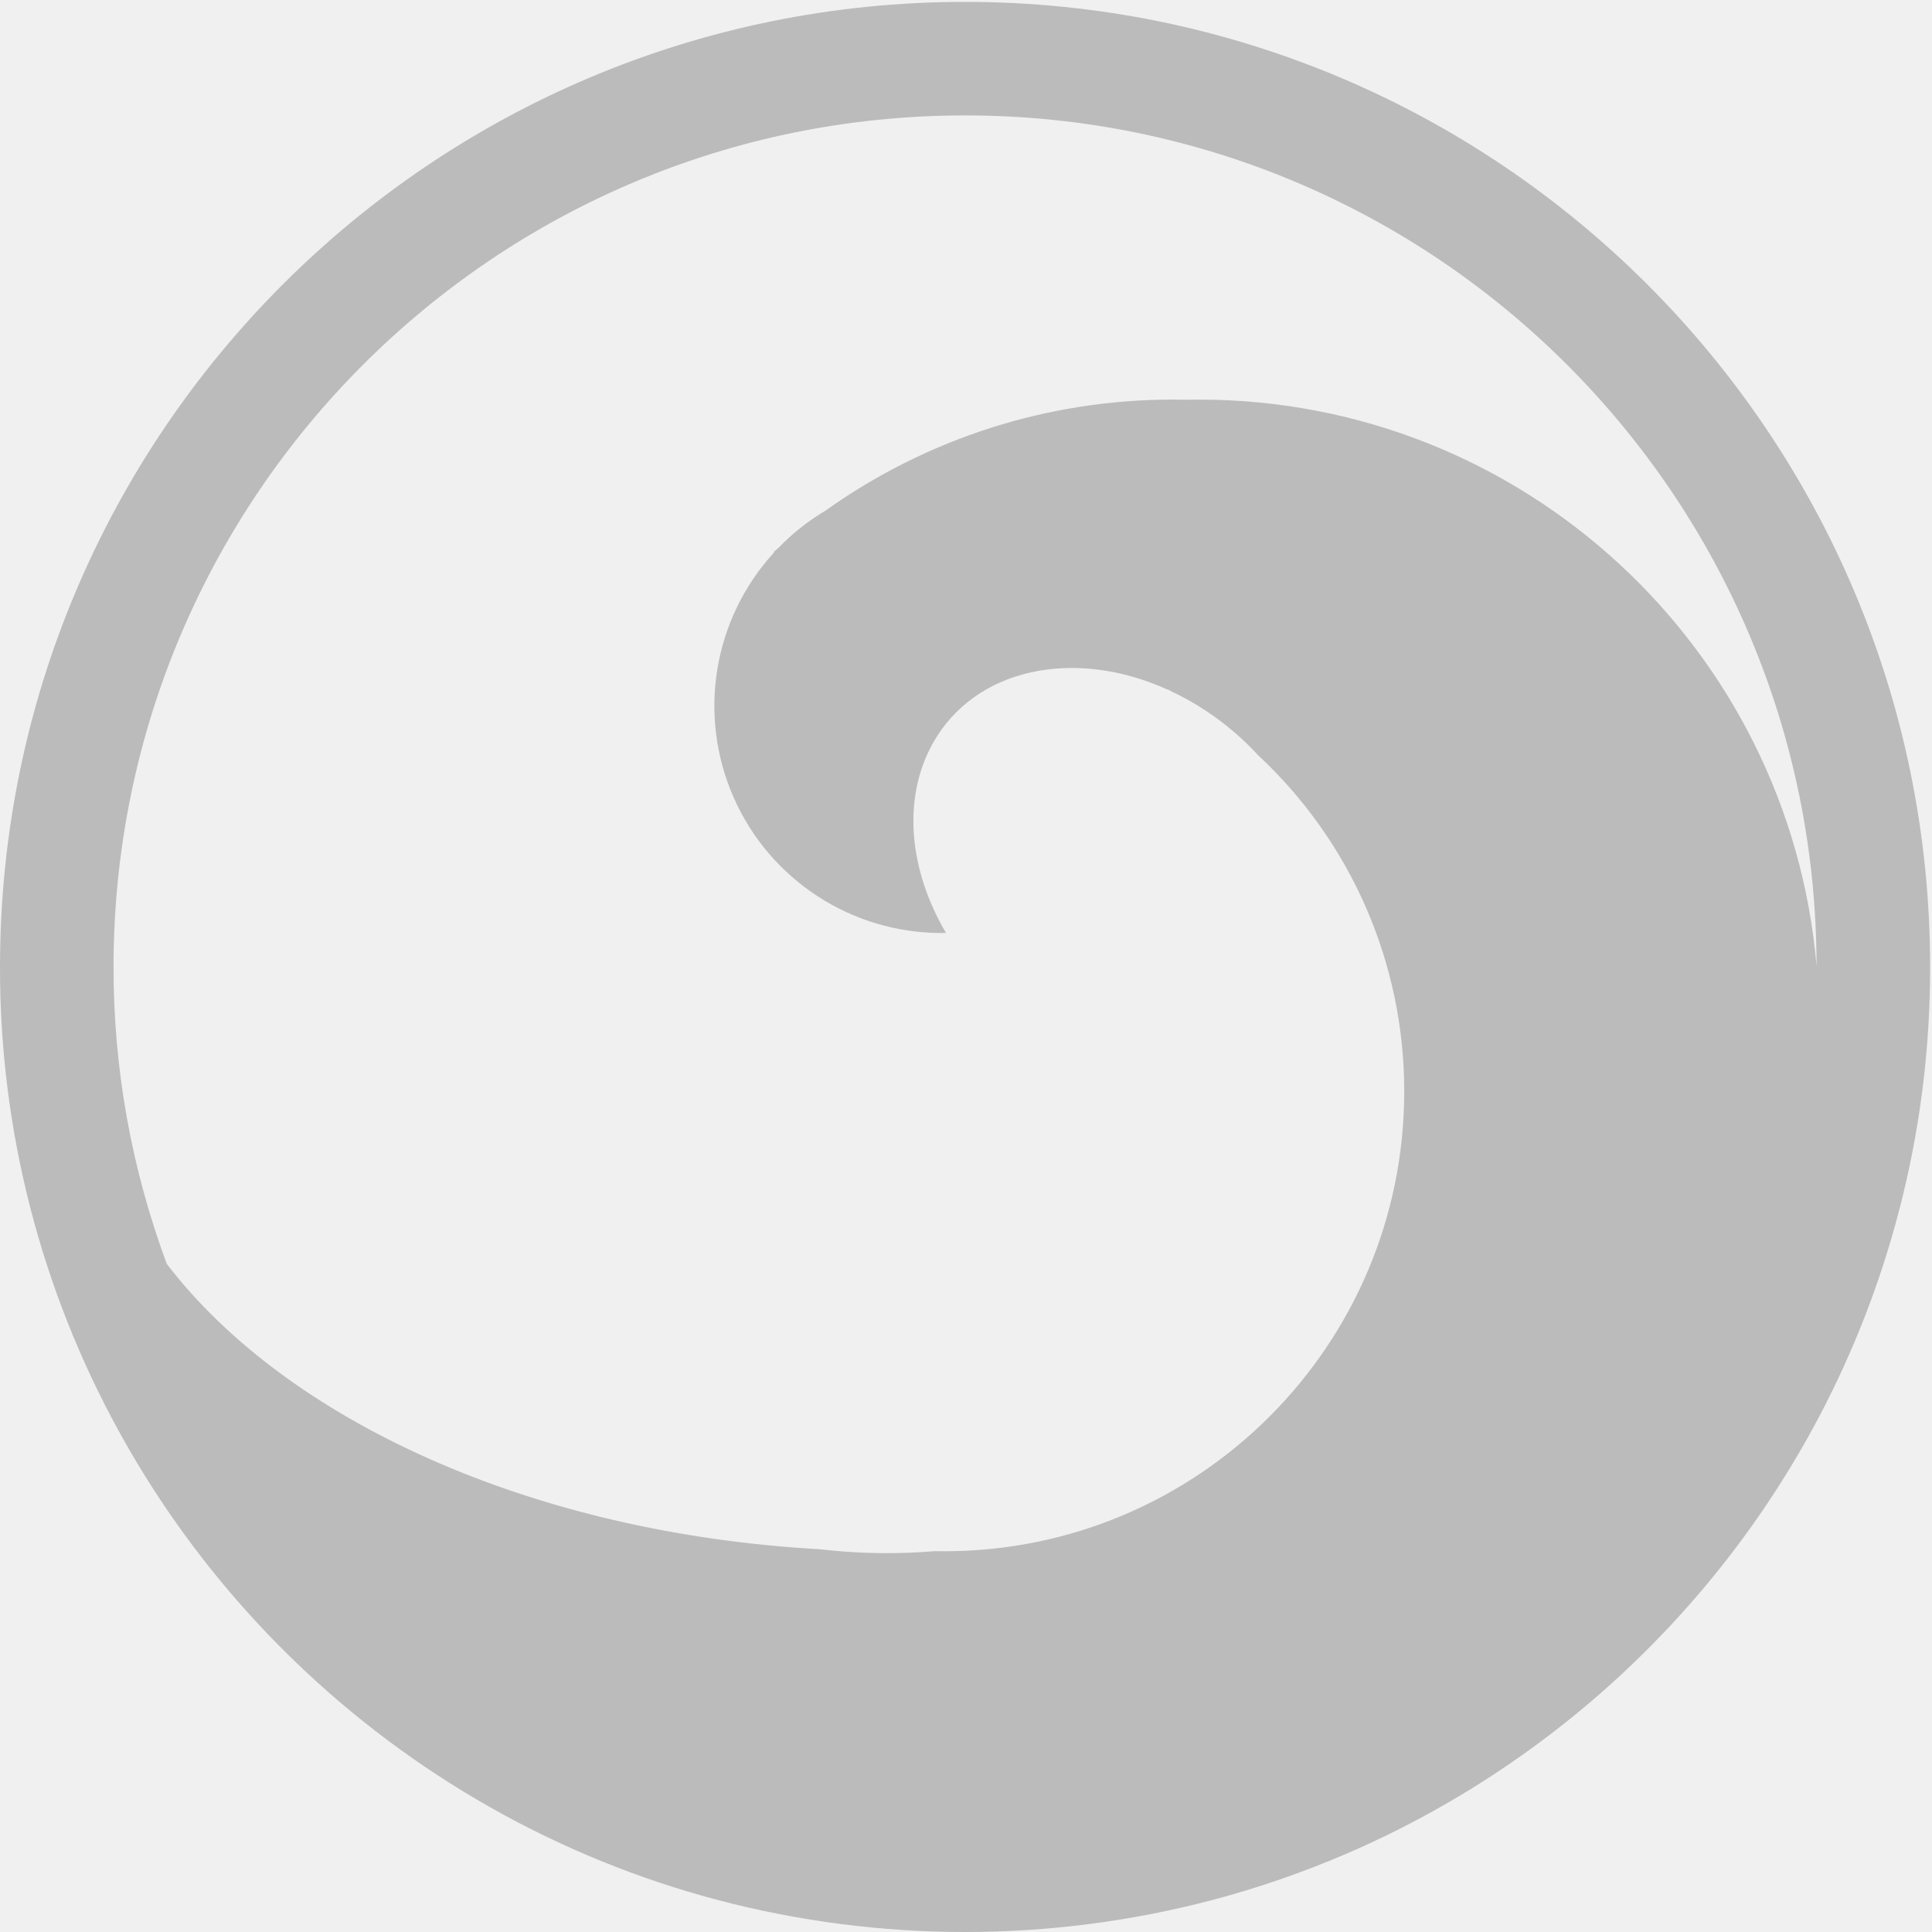
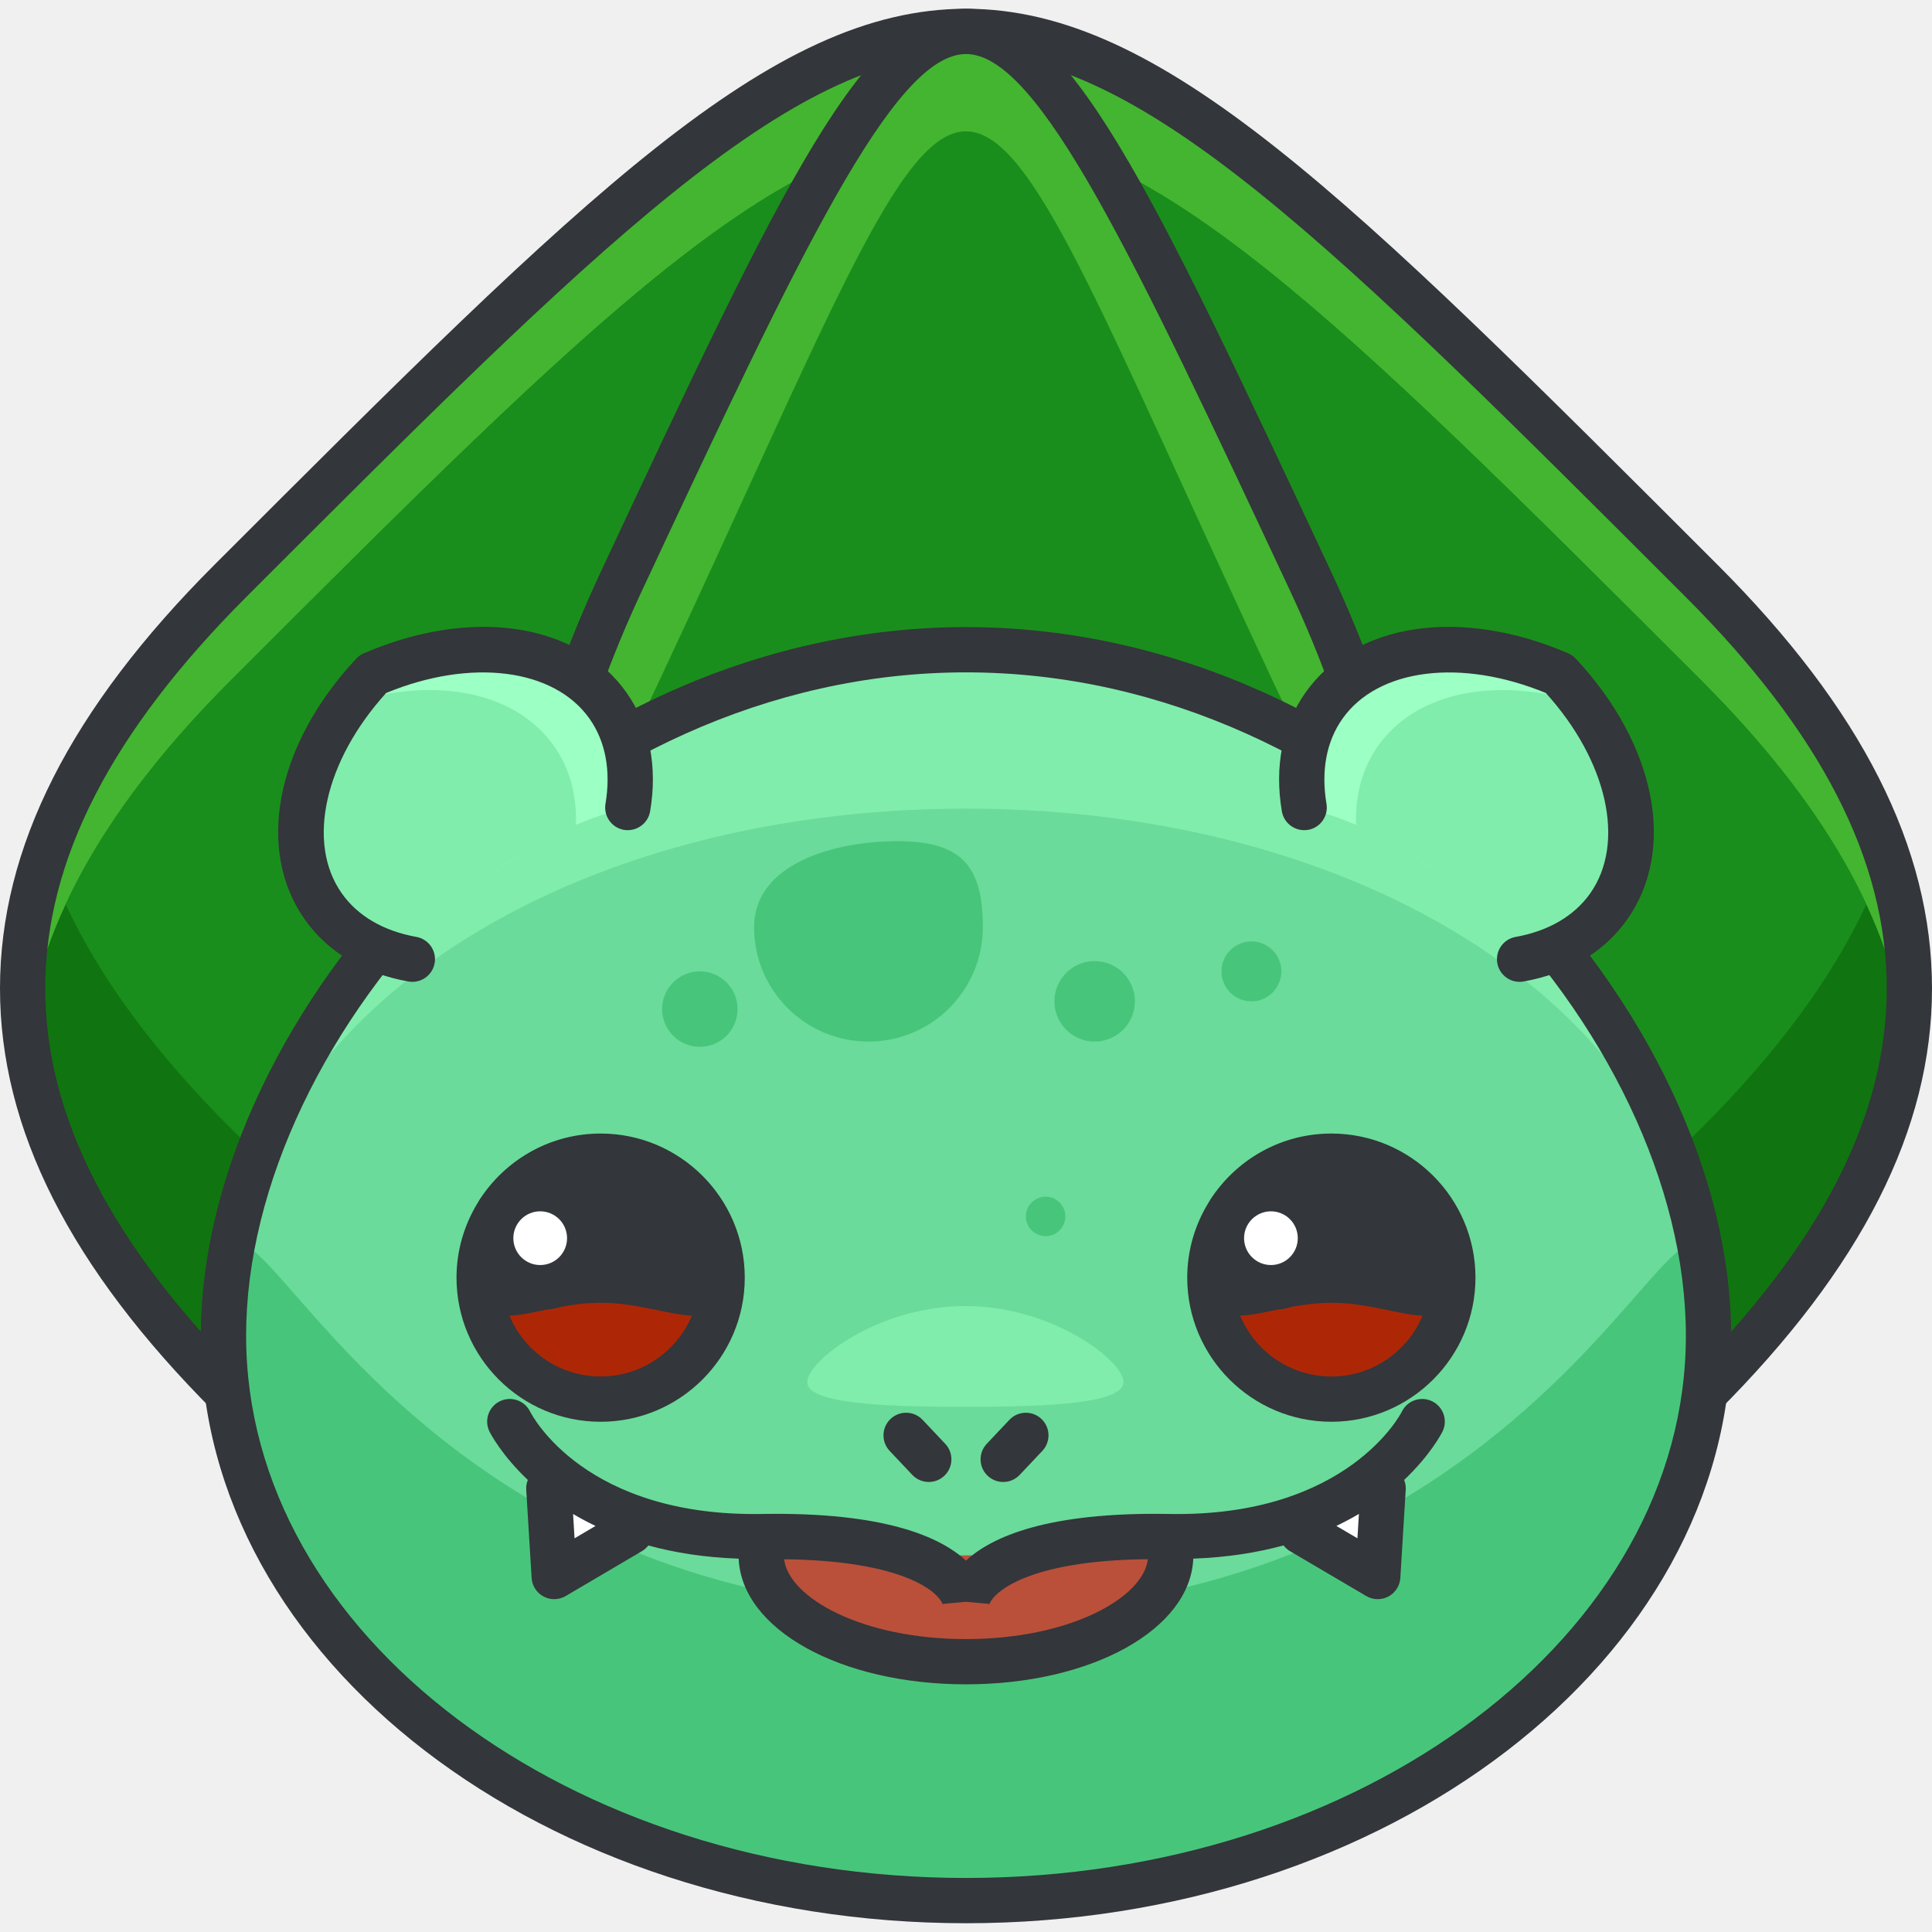
- <svg xmlns="http://www.w3.org/2000/svg" t="1575202564746" class="icon" viewBox="0 0 1024 1024" version="1.1" p-id="11927" width="64" height="64">
-   <defs>
-     <style type="text/css" />
-   </defs>
-   <path d="M967.054 745.335q-1.483 2.897-2.997 5.763c-0.307 0.579-0.62 1.156-0.929 1.734q-1.06 1.987-2.131 3.965c-0.39 0.715-0.786 1.428-1.18 2.141q-0.971 1.762-1.951 3.519c-0.429 0.764-0.863 1.525-1.299 2.286q-0.949 1.671-1.907 3.337-0.677 1.172-1.364 2.339-0.951 1.625-1.913 3.246-0.699 1.177-1.407 2.348-0.967 1.605-1.945 3.203-0.712 1.165-1.432 2.326-0.994 1.598-1.998 3.197-0.718 1.138-1.439 2.274-1.033 1.619-2.079 3.231-0.708 1.099-1.421 2.186-1.092 1.669-2.198 3.328c-0.453 0.679-0.899 1.36-1.358 2.037q-1.199 1.785-2.423 3.558c-0.4 0.584-0.799 1.173-1.199 1.755q-1.468 2.121-2.957 4.224c-0.245 0.346-0.486 0.694-0.73 1.04q-3.769 5.305-7.668 10.51c-0.311 0.415-0.626 0.825-0.938 1.238q-1.474 1.954-2.96 3.896c-0.413 0.536-0.83 1.069-1.246 1.604q-1.355 1.747-2.721 3.486c-0.459 0.581-0.921 1.159-1.383 1.738q-1.322 1.66-2.653 3.31-0.723 0.893-1.453 1.781-1.324 1.618-2.658 3.229-0.737 0.887-1.48 1.77-1.347 1.609-2.709 3.206-0.734 0.862-1.473 1.72-1.399 1.623-2.807 3.235c-0.474 0.541-0.948 1.085-1.425 1.624q-1.475 1.672-2.966 3.331c-0.44 0.49-0.877 0.98-1.318 1.468q-1.611 1.778-3.238 3.542l-1.099 1.199q-1.879 2.024-3.78 4.029c-0.206 0.216-0.408 0.435-0.613 0.65q-6.807 7.158-13.886 14.053l-0.366 0.353q-2.136 2.075-4.296 4.127c-0.28 0.266-0.562 0.529-0.843 0.799q-1.934 1.828-3.885 3.637c-0.352 0.326-0.705 0.648-1.058 0.973q-1.863 1.715-3.742 3.415-0.575 0.518-1.153 1.035-1.855 1.665-3.726 3.313l-1.172 1.027q-1.893 1.654-3.796 3.29l-1.123 0.961q-1.974 1.682-3.964 3.345c-0.331 0.276-0.66 0.553-0.992 0.828q-2.12 1.762-4.262 3.497l-0.735 0.599q-2.398 1.939-4.812 3.85l-0.227 0.181q-13.041 10.29-26.755 19.746l-0.158 0.108q-2.613 1.798-5.252 3.568l-0.471 0.314q-2.498 1.671-5.014 3.313l-0.606 0.394q-2.474 1.608-4.967 3.189l-0.621 0.393q-2.522 1.592-5.064 3.158l-0.525 0.324q-2.646 1.624-5.314 3.218l-0.292 0.175a509.962 509.962 0 0 1-53.521 27.773l-0.106 0.048q-3.023 1.346-6.064 2.654l-0.14 0.049a508.13 508.13 0 0 1-70.641 24.376 514.996 514.996 0 0 1-262.331 0 508.279 508.279 0 0 1-120.743-49.252 513.267 513.267 0 0 1-102.973-76.91l-0.042-0.04q-2.287-2.206-4.548-4.439l-0.06-0.06q-2.26-2.233-4.496-4.496l-0.042-0.042A513.614 513.614 0 0 1 72.63 775.354l-0.035-0.059q-1.641-2.734-3.249-5.495l-0.049-0.084q-1.606-2.757-3.18-5.535l-0.037-0.065q-1.586-2.802-3.139-5.626A509.193 509.193 0 0 1 0.001 512.498C0.001 230.005 229.006 0.999 511.5 0.999s511.499 229.006 511.499 511.499a509.348 509.348 0 0 1-55.945 232.836zM511.5 61.175C262.244 61.175 60.177 263.242 60.177 512.498a450.331 450.331 0 0 0 28.23 157.399c63.386 82.819 193.265 142.76 346.273 151.239a305.601 305.601 0 0 0 35.36 2.058q12.86 0 25.399-1.052 2.53 0.053 5.071 0.053c134.625 0 243.761-109.136 243.761-243.761a243.019 243.019 0 0 0-77.343-178.051A150.571 150.571 0 0 0 639.075 376.671a146.21 146.21 0 0 0-18.304-10.27c-0.578-0.328-1.144-0.674-1.724-0.999 0 0.063 0.007 0.127 0.011 0.191-49.6-22.541-102.488-11.634-124.795 28.648-16.284 29.41-12.288 67.305 7.133 100.214-0.799 0.015-1.583 0.06-2.382 0.06a120.373 120.373 0 0 1-88.813-201.635c-0.01-0.133-0.015-0.268-0.025-0.4 0.799-0.712 1.611-1.406 2.417-2.109A120.813 120.813 0 0 1 437.572 270.613 316.654 316.654 0 0 1 621.892 211.793c2.255 0 4.496 0.039 6.743 0.085 2.248-0.045 4.489-0.085 6.743-0.085 171.932 0 313.007 132.021 327.438 300.214C962.551 262.975 760.594 61.175 511.5 61.175z" fill="#bbbbbb" p-id="11928" />
+ <svg xmlns="http://www.w3.org/2000/svg" version="1.1" id="Layer_1" x="0px" y="0px" viewBox="0 0 128.041 128.041" style="enable-background:new 0 0 128.041 128.041;" xml:space="preserve">
+   <g>
+     <g>
+       <g>
+         <path style="fill:#43B530;" d="M112.767,38.491c18.363,18.363,18.365,35.658,0.002,54.022c-18.365,18.367-79.133,18.365-97.496,0     c-18.363-18.363-18.365-35.658,0-54.022C63.82-10.057,64.22-10.057,112.767,38.491z" />
+       </g>
+       <g>
+         <path style="fill:#107510;" d="M15.273,45.116C7.228,53.159,2.708,60.999,1.712,68.814c0.996,7.814,5.516,15.654,13.561,23.699     c18.363,18.365,79.131,18.367,97.496,0c8.043-8.043,12.563-15.883,13.559-23.697c-0.996-7.814-5.516-15.654-13.56-23.699     C64.22-3.432,63.82-3.432,15.273,45.116z" />
+       </g>
+       <g>
+         <path style="fill:#1A8E1C;" d="M15.273,45.116c-5.006,5.004-8.645,9.93-10.92,14.818c2.275,4.891,5.915,9.816,10.92,14.82     c18.363,18.365,79.131,18.367,97.496,0c5.004-5.004,8.643-9.93,10.919-14.818c-2.276-4.891-5.916-9.816-10.921-14.82     C64.22-3.432,63.82-3.432,15.273,45.116z" />
+       </g>
+       <g>
+         <path style="fill:#33363A;" d="M64.022,107.787c-0.001,0,0,0-0.002,0c-21.956,0-41.042-5.446-49.808-14.214     C4.649,84.01,0,74.828,0,65.502c0-9.326,4.648-18.509,14.212-28.071C38.747,12.895,51.062,0.58,64.02,0.58     s25.273,12.314,49.808,36.851c9.563,9.563,14.212,18.745,14.213,28.071s-4.648,18.509-14.211,28.071     C105.063,102.341,85.977,107.787,64.022,107.787z M64.02,3.58c-11.716,0-24.492,12.776-47.687,35.972     C7.361,48.524,3,57.012,3,65.502c0,8.489,4.361,16.978,13.333,25.95c8.225,8.226,26.497,13.335,47.687,13.335     c21.19,0.001,39.463-5.109,47.688-13.335c8.972-8.972,13.333-17.46,13.332-25.95c0-8.489-4.362-16.979-13.334-25.95l0,0     C88.512,16.357,75.736,3.58,64.02,3.58z" />
+       </g>
+     </g>
+     <g>
+       <g>
+         <path style="fill:#43B530;" d="M86.844,38.491c8.599,18.363,8.599,35.658,0.001,54.022c-8.599,18.367-37.051,18.365-45.648,0     c-8.599-18.363-8.6-35.658-0.001-54.022C63.927-10.057,64.114-10.057,86.844,38.491z" />
+       </g>
+       <g>
+         <path style="fill:#1A8E1C;" d="M43.696,45.116c-3.767,8.043-8.383,15.883-8.849,23.697c0.466,7.814,2.582,15.654,6.35,23.699     c8.598,18.365,37.05,18.367,45.648,0c3.766-8.043,5.883-15.883,6.349-23.697c-0.466-7.814-5.083-15.654-8.85-23.699     C61.614-3.432,66.427-3.432,43.696,45.116z" />
+       </g>
+       <g>
+         <path style="fill:#33363A;" d="M64.021,107.787C64.021,107.787,64.022,107.787,64.021,107.787     c-10.689,0-19.956-5.609-24.183-14.639c-8.833-18.862-8.833-36.433-0.001-55.293C51.82,12.263,57.291,0.58,64.021,0.58     c0,0,0,0,0,0c6.73,0,12.199,11.681,24.182,37.275c8.832,18.861,8.833,36.431,0.001,55.293     C83.977,102.178,74.709,107.787,64.021,107.787z M64.021,3.58c-4.822-0.001-11.087,13.38-21.466,35.547     c-8.425,17.993-8.425,34.755,0.001,52.75c3.728,7.963,11.954,12.91,21.466,12.91c9.512,0,17.737-4.947,21.465-12.91     c8.425-17.994,8.424-34.756-0.001-52.75l0,0C75.107,16.96,68.842,3.58,64.021,3.58z" />
+       </g>
+     </g>
+     <g>
+       <path style="fill:#80EDAC;" d="M113.229,88.519c0,20.676-22.032,37.441-49.209,37.441c-27.178,0-49.209-16.766-49.209-37.441    c0-20.68,22.031-45.459,49.209-45.459C91.197,43.06,113.229,67.839,113.229,88.519z" />
+     </g>
+     <g>
+       <path style="fill:#6ADB9A;" d="M113.229,88.519c0,20.676-22.032,37.441-49.209,37.441c-27.178,0-49.209-16.766-49.209-37.441    c0-20.68,22.031-34.928,49.209-34.928C91.197,53.591,113.229,67.839,113.229,88.519z" />
+     </g>
+     <g>
+       <path style="fill:#80EDAC;" d="M74.457,91.593c0,1.393-4.691,1.643-10.479,1.643S53.5,92.986,53.5,91.593    c0-1.394,4.691-5.037,10.479-5.037S74.457,90.198,74.457,91.593z" />
+     </g>
+     <g>
+       <path style="fill:#47C67B;" d="M113.229,88.519c0,20.676-22.032,37.441-49.209,37.441c-27.178,0-49.209-16.766-49.209-37.441    c0-20.682,6.261,18.34,49.209,18.34S113.229,67.837,113.229,88.519z" />
+     </g>
+     <g>
+       <path style="fill:#BA503A;" d="M77.603,103.081c0,3.893-6.082,7.047-13.583,7.047s-13.583-3.154-13.583-7.047" />
+     </g>
+     <g>
+       <path style="fill:#33363A;" d="M64.02,127.46c-27.961,0-50.709-17.469-50.709-38.941c0-21.27,22.62-46.959,50.709-46.959    s50.709,25.689,50.709,46.959C114.729,109.991,91.981,127.46,64.02,127.46z M64.02,44.56c-26.428,0-47.709,24.048-47.709,43.959    c0,19.818,21.402,35.941,47.709,35.941s47.709-16.123,47.709-35.941C111.729,68.608,90.448,44.56,64.02,44.56z" />
+     </g>
+     <g>
+       <path style="fill:#AD2707;" d="M47.858,84.675c0,4.449-3.605,8.051-8.052,8.051c-4.447,0-8.051-3.602-8.051-8.051    c0-4.447,3.604-8.051,8.051-8.051C44.252,76.624,47.858,80.228,47.858,84.675z" />
+     </g>
+     <g>
+       <circle style="fill:#FFFFFF;" cx="35.802" cy="82.058" r="3.281" />
+     </g>
+     <path style="fill:#33363A;" d="M39.806,75.124c-3.233,0-6.092,1.619-7.82,4.085c-0.119,0.158-0.222,0.325-0.321,0.498   c-0.888,1.45-1.41,3.147-1.41,4.968c0,5.267,4.285,9.551,9.551,9.551c5.267,0,9.552-4.284,9.552-9.551S45.073,75.124,39.806,75.124   z M39.806,91.226c-2.721,0-5.058-1.668-6.046-4.034c0.688-0.018,1.525-0.2,2.468-0.396c0.336-0.03,0.659-0.093,0.971-0.19   c0.819-0.148,1.694-0.267,2.608-0.267c2.413,0,4.572,0.813,6.047,0.853C44.865,89.558,42.527,91.226,39.806,91.226z" />
+     <circle style="fill:#FFFFFF;" cx="35.801" cy="82.059" r="1.78" />
+     <g>
+       <path style="fill:#AD2707;" d="M96.285,84.675c0,4.449-3.604,8.051-8.051,8.051c-4.447,0-8.052-3.602-8.052-8.051    c0-4.447,3.604-8.051,8.052-8.051C92.68,76.624,96.285,80.228,96.285,84.675z" />
+     </g>
+     <g>
+       <circle style="fill:#FFFFFF;" cx="84.229" cy="82.058" r="3.28" />
+     </g>
+     <path style="fill:#33363A;" d="M88.234,75.124c-3.24,0-6.104,1.625-7.832,4.099c-0.111,0.149-0.207,0.305-0.3,0.466   c-0.894,1.453-1.42,3.157-1.42,4.985c0,5.267,4.285,9.551,9.552,9.551c5.266,0,9.551-4.284,9.551-9.551S93.5,75.124,88.234,75.124z    M88.234,91.226c-2.721,0-5.059-1.668-6.047-4.034c0.688-0.018,1.524-0.2,2.467-0.396c0.337-0.03,0.661-0.093,0.974-0.19   c0.818-0.148,1.693-0.267,2.606-0.267c2.412,0,4.571,0.813,6.046,0.853C93.292,89.558,90.955,91.226,88.234,91.226z" />
+     <path style="fill:#FFFFFF;" d="M84.23,80.279c-0.982,0-1.781,0.798-1.781,1.779c0,0.982,0.799,1.781,1.781,1.781   c0.981,0,1.779-0.799,1.779-1.781C86.009,81.076,85.211,80.279,84.23,80.279z" />
+     <g>
+       <g>
+         <path style="fill:#33363A;" d="M61.553,98.216c-0.398,0-0.796-0.157-1.091-0.47l-1.5-1.588c-0.569-0.603-0.542-1.552,0.06-2.121     c0.603-0.568,1.552-0.542,2.121,0.061l1.5,1.588c0.569,0.603,0.542,1.552-0.06,2.121C62.292,98.08,61.922,98.216,61.553,98.216z" />
+       </g>
+       <g>
+         <path style="fill:#33363A;" d="M66.487,98.216c-0.37,0-0.74-0.136-1.03-0.409c-0.602-0.569-0.629-1.519-0.06-2.121l1.5-1.588     c0.569-0.602,1.518-0.628,2.121-0.061c0.602,0.569,0.629,1.519,0.06,2.121l-1.5,1.588C67.283,98.059,66.886,98.216,66.487,98.216     z" />
+       </g>
+     </g>
+     <g>
+       <g>
+         <g>
+           <path style="fill:#9CFFC4;" d="M33.55,57.243c2.6-1.83,5.369-3.064,8.057-3.723c0.418-2.48,0.033-4.844-1.305-6.744      c-2.901-4.123-9.328-4.807-15.596-2.104c-4.662,4.988-6.188,11.27-3.287,15.391c1.338,1.902,3.432,3.063,5.909,3.506      C28.855,61.261,30.952,59.072,33.55,57.243z" />
+         </g>
+         <g>
+           <path style="fill:#80EDAC;" d="M36.718,49.445c-2.596-3.689-8.016-4.617-13.618-2.836c-3.368,4.598-4.216,9.851-1.681,13.455      c1.112,1.582,2.751,2.643,4.693,3.213c1.126-1.205,2.656-0.191,4.107-1.213c0.425-0.299,0.607-2.711,1.041-2.979      c0.718-0.641,1.469-1.264,2.289-1.842c1.499-1.055,3.055-1.889,4.618-2.551C38.236,52.767,37.785,50.956,36.718,49.445z" />
+         </g>
+         <g>
+           <path style="fill:#33363A;" d="M27.331,65.07c-0.088,0-0.177-0.008-0.266-0.023c-2.975-0.532-5.351-1.957-6.872-4.119      c-3.271-4.647-1.897-11.591,3.418-17.278c0.141-0.15,0.312-0.271,0.501-0.353c7.148-3.083,14.146-2.03,17.417,2.617      c1.521,2.16,2.06,4.877,1.557,7.856c-0.137,0.816-0.916,1.36-1.728,1.23c-0.817-0.138-1.368-0.912-1.23-1.729      c0.368-2.184,0.004-4.131-1.052-5.632c-2.354-3.344-7.867-4.032-13.486-1.712c-4.083,4.506-5.297,9.929-2.944,13.272      c1.057,1.502,2.767,2.503,4.947,2.893c0.815,0.146,1.358,0.926,1.212,1.741C28.675,64.56,28.043,65.07,27.331,65.07z" />
+         </g>
+       </g>
+       <g>
+         <g>
+           <path style="fill:#9CFFC4;" d="M94.49,57.243c-2.601-1.83-5.369-3.064-8.057-3.723c-0.419-2.48-0.034-4.844,1.305-6.744      c2.9-4.123,9.328-4.807,15.596-2.104c4.661,4.988,6.188,11.27,3.287,15.391c-1.339,1.902-3.432,3.063-5.91,3.506      C99.185,61.261,97.087,59.072,94.49,57.243z" />
+         </g>
+         <g>
+           <path style="fill:#80EDAC;" d="M91.322,49.445c2.596-3.689,8.016-4.617,13.617-2.836c3.369,4.598,4.217,9.851,1.682,13.455      c-1.113,1.582-2.752,2.643-4.693,3.213c-1.127-1.205-2.656-0.191-4.107-1.213c-0.426-0.299-0.607-2.711-1.041-2.979      c-0.719-0.641-1.469-1.264-2.289-1.842c-1.5-1.055-3.055-1.889-4.619-2.551C89.804,52.767,90.255,50.956,91.322,49.445z" />
+         </g>
+         <g>
+           <path style="fill:#33363A;" d="M100.708,65.07c-0.712,0-1.345-0.51-1.475-1.236c-0.146-0.815,0.397-1.595,1.212-1.74      c2.179-0.39,3.89-1.39,4.948-2.893c2.353-3.343,1.138-8.767-2.944-13.272c-5.619-2.32-11.133-1.633-13.485,1.712      c-1.058,1.501-1.421,3.447-1.053,5.631C88.05,54.088,87.5,54.862,86.683,55c-0.817,0.13-1.591-0.413-1.729-1.229      c-0.503-2.98,0.035-5.697,1.558-7.858c3.269-4.646,10.269-5.698,17.416-2.616c0.189,0.081,0.36,0.202,0.502,0.353      c5.314,5.688,6.688,12.632,3.417,17.278c-1.522,2.163-3.898,3.587-6.873,4.119C100.885,65.062,100.796,65.07,100.708,65.07z" />
+         </g>
+       </g>
+     </g>
+     <g>
+       <path style="fill:#47C67B;" d="M57.556,69.029c-4.186,0-7.581-3.394-7.581-7.582c0-4.186,5.278-5.697,9.465-5.697    s5.697,1.512,5.697,5.697C65.137,65.634,61.743,69.029,57.556,69.029z" />
+     </g>
+     <g>
+       <circle style="fill:#47C67B;" cx="72.547" cy="66.361" r="2.667" />
+     </g>
+     <g>
+       <circle style="fill:#47C67B;" cx="82.935" cy="64.376" r="1.986" />
+     </g>
+     <g>
+       <circle style="fill:#47C67B;" cx="69.296" cy="80.616" r="1.308" />
+     </g>
+     <g>
+       <circle style="fill:#47C67B;" cx="46.381" cy="66.876" r="2.501" />
+     </g>
+     <g>
+       <polyline style="fill:#FFFFFF;" points="41.784,101.509 36.73,104.484 36.373,98.632   " />
+     </g>
+     <g>
+       <polyline style="fill:#FFFFFF;" points="86.256,101.509 91.31,104.484 91.668,98.632   " />
+     </g>
+     <path style="fill:#33363A;" d="M94.913,92.868c-0.745-0.363-1.643-0.057-2.007,0.688c-0.034,0.07-3.558,7.005-15.432,6.78   c-8.043-0.141-11.747,1.509-13.455,3.094c-1.708-1.581-5.411-3.226-13.452-3.094c-11.76,0.223-15.283-6.484-15.437-6.788   c-0.366-0.738-1.262-1.042-2.003-0.681c-0.744,0.364-1.052,1.263-0.688,2.007c0.069,0.142,0.813,1.568,2.542,3.207   c-0.079,0.198-0.12,0.414-0.106,0.642l0.357,5.852c0.032,0.521,0.332,0.987,0.792,1.232c0.221,0.117,0.463,0.176,0.705,0.176   c0.263,0,0.526-0.069,0.761-0.207l5.054-2.975c0.17-0.1,0.311-0.23,0.424-0.377c1.731,0.476,3.717,0.793,5.987,0.875   c0.201,4.687,6.737,8.328,15.064,8.328c8.328,0,14.866-3.642,15.064-8.33c2.269-0.085,4.253-0.403,5.982-0.878   c0.114,0.149,0.257,0.281,0.429,0.382l5.054,2.975c0.234,0.138,0.498,0.207,0.761,0.207c0.242,0,0.484-0.059,0.705-0.176   c0.46-0.245,0.761-0.712,0.792-1.232l0.357-5.852c0.014-0.227-0.027-0.443-0.106-0.642c1.731-1.639,2.473-3.065,2.543-3.207   C95.965,94.131,95.657,93.233,94.913,92.868z M38.078,101.949l-0.099-1.613c0.461,0.276,0.959,0.54,1.489,0.795L38.078,101.949z    M64.02,108.628c-6.89,0-11.746-2.736-12.053-5.291c7.982,0.091,10.318,2.208,10.532,3.063c-0.016-0.065-0.014-0.103-0.014-0.103   l1.536-0.14l1.536,0.14c0,0,0.002,0.037-0.014,0.103c0.214-0.854,2.567-2.992,10.532-3.066   C75.77,105.89,70.913,108.628,64.02,108.628z M89.962,101.949l-1.395-0.821c0.532-0.255,1.032-0.52,1.494-0.796L89.962,101.949z" />
+   </g>
+   <g>
+ </g>
+   <g>
+ </g>
+   <g>
+ </g>
+   <g>
+ </g>
+   <g>
+ </g>
+   <g>
+ </g>
+   <g>
+ </g>
+   <g>
+ </g>
+   <g>
+ </g>
+   <g>
+ </g>
+   <g>
+ </g>
+   <g>
+ </g>
+   <g>
+ </g>
+   <g>
+ </g>
+   <g>
+ </g>
</svg>
